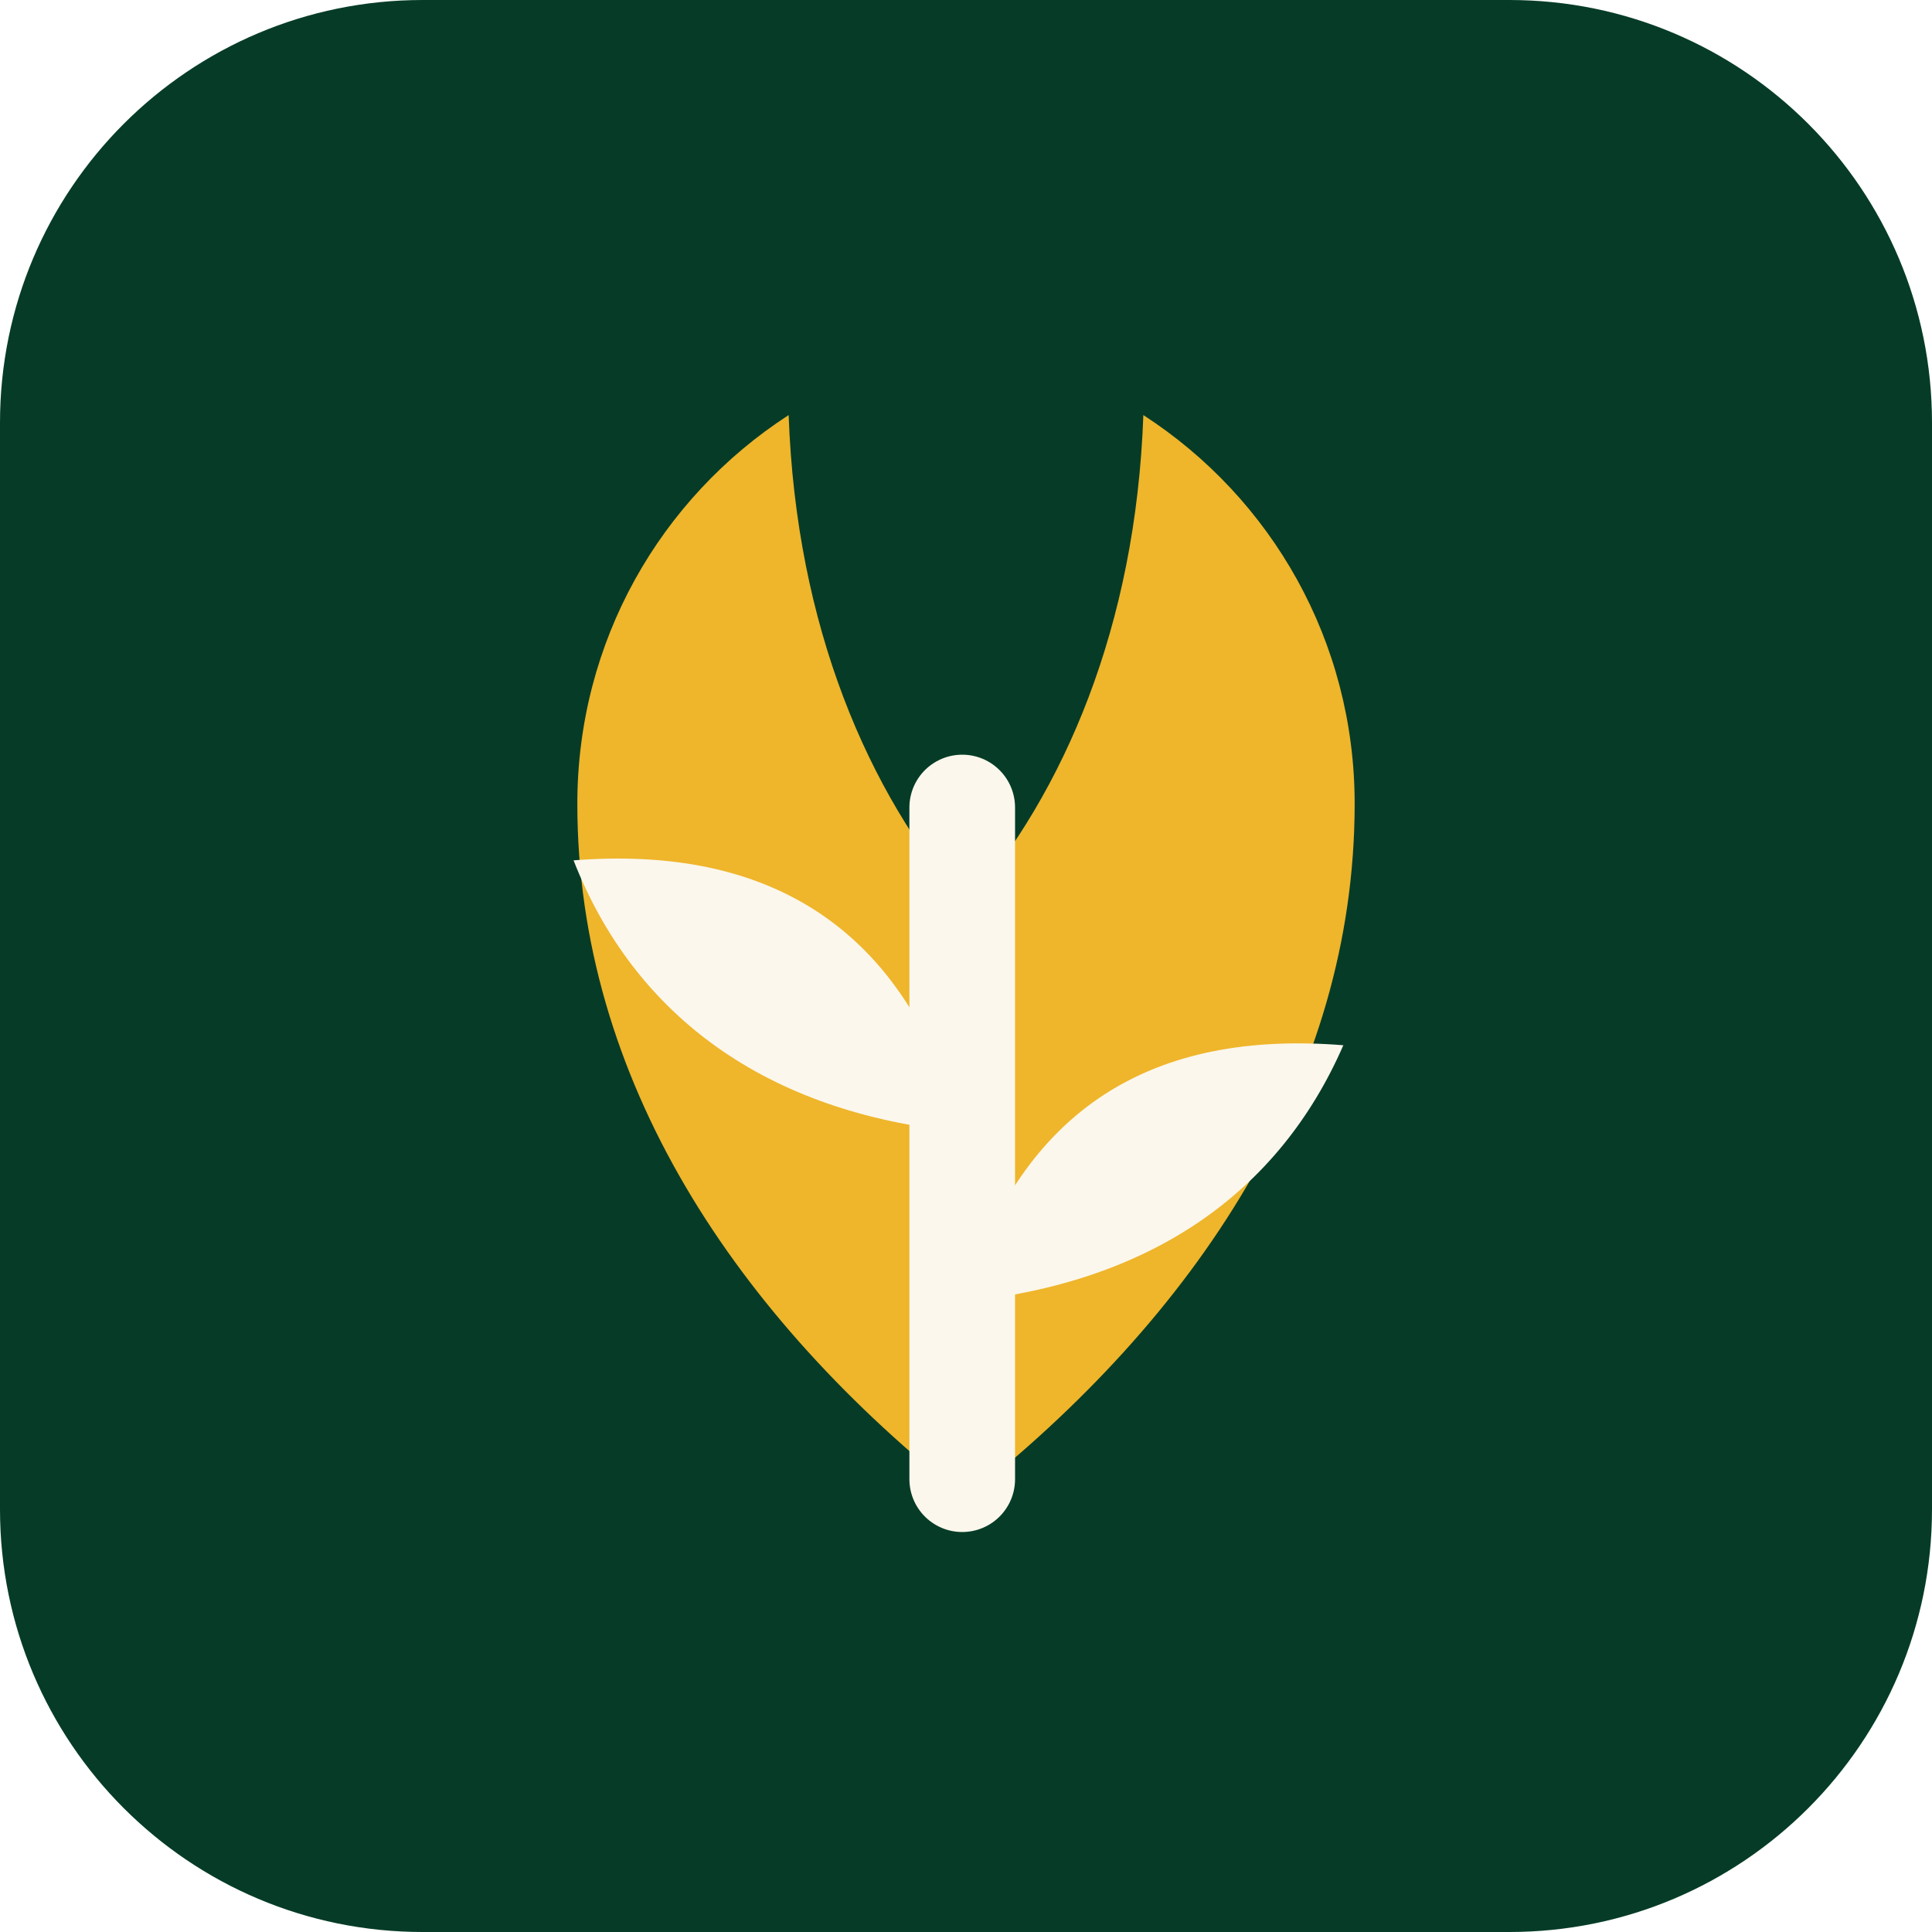
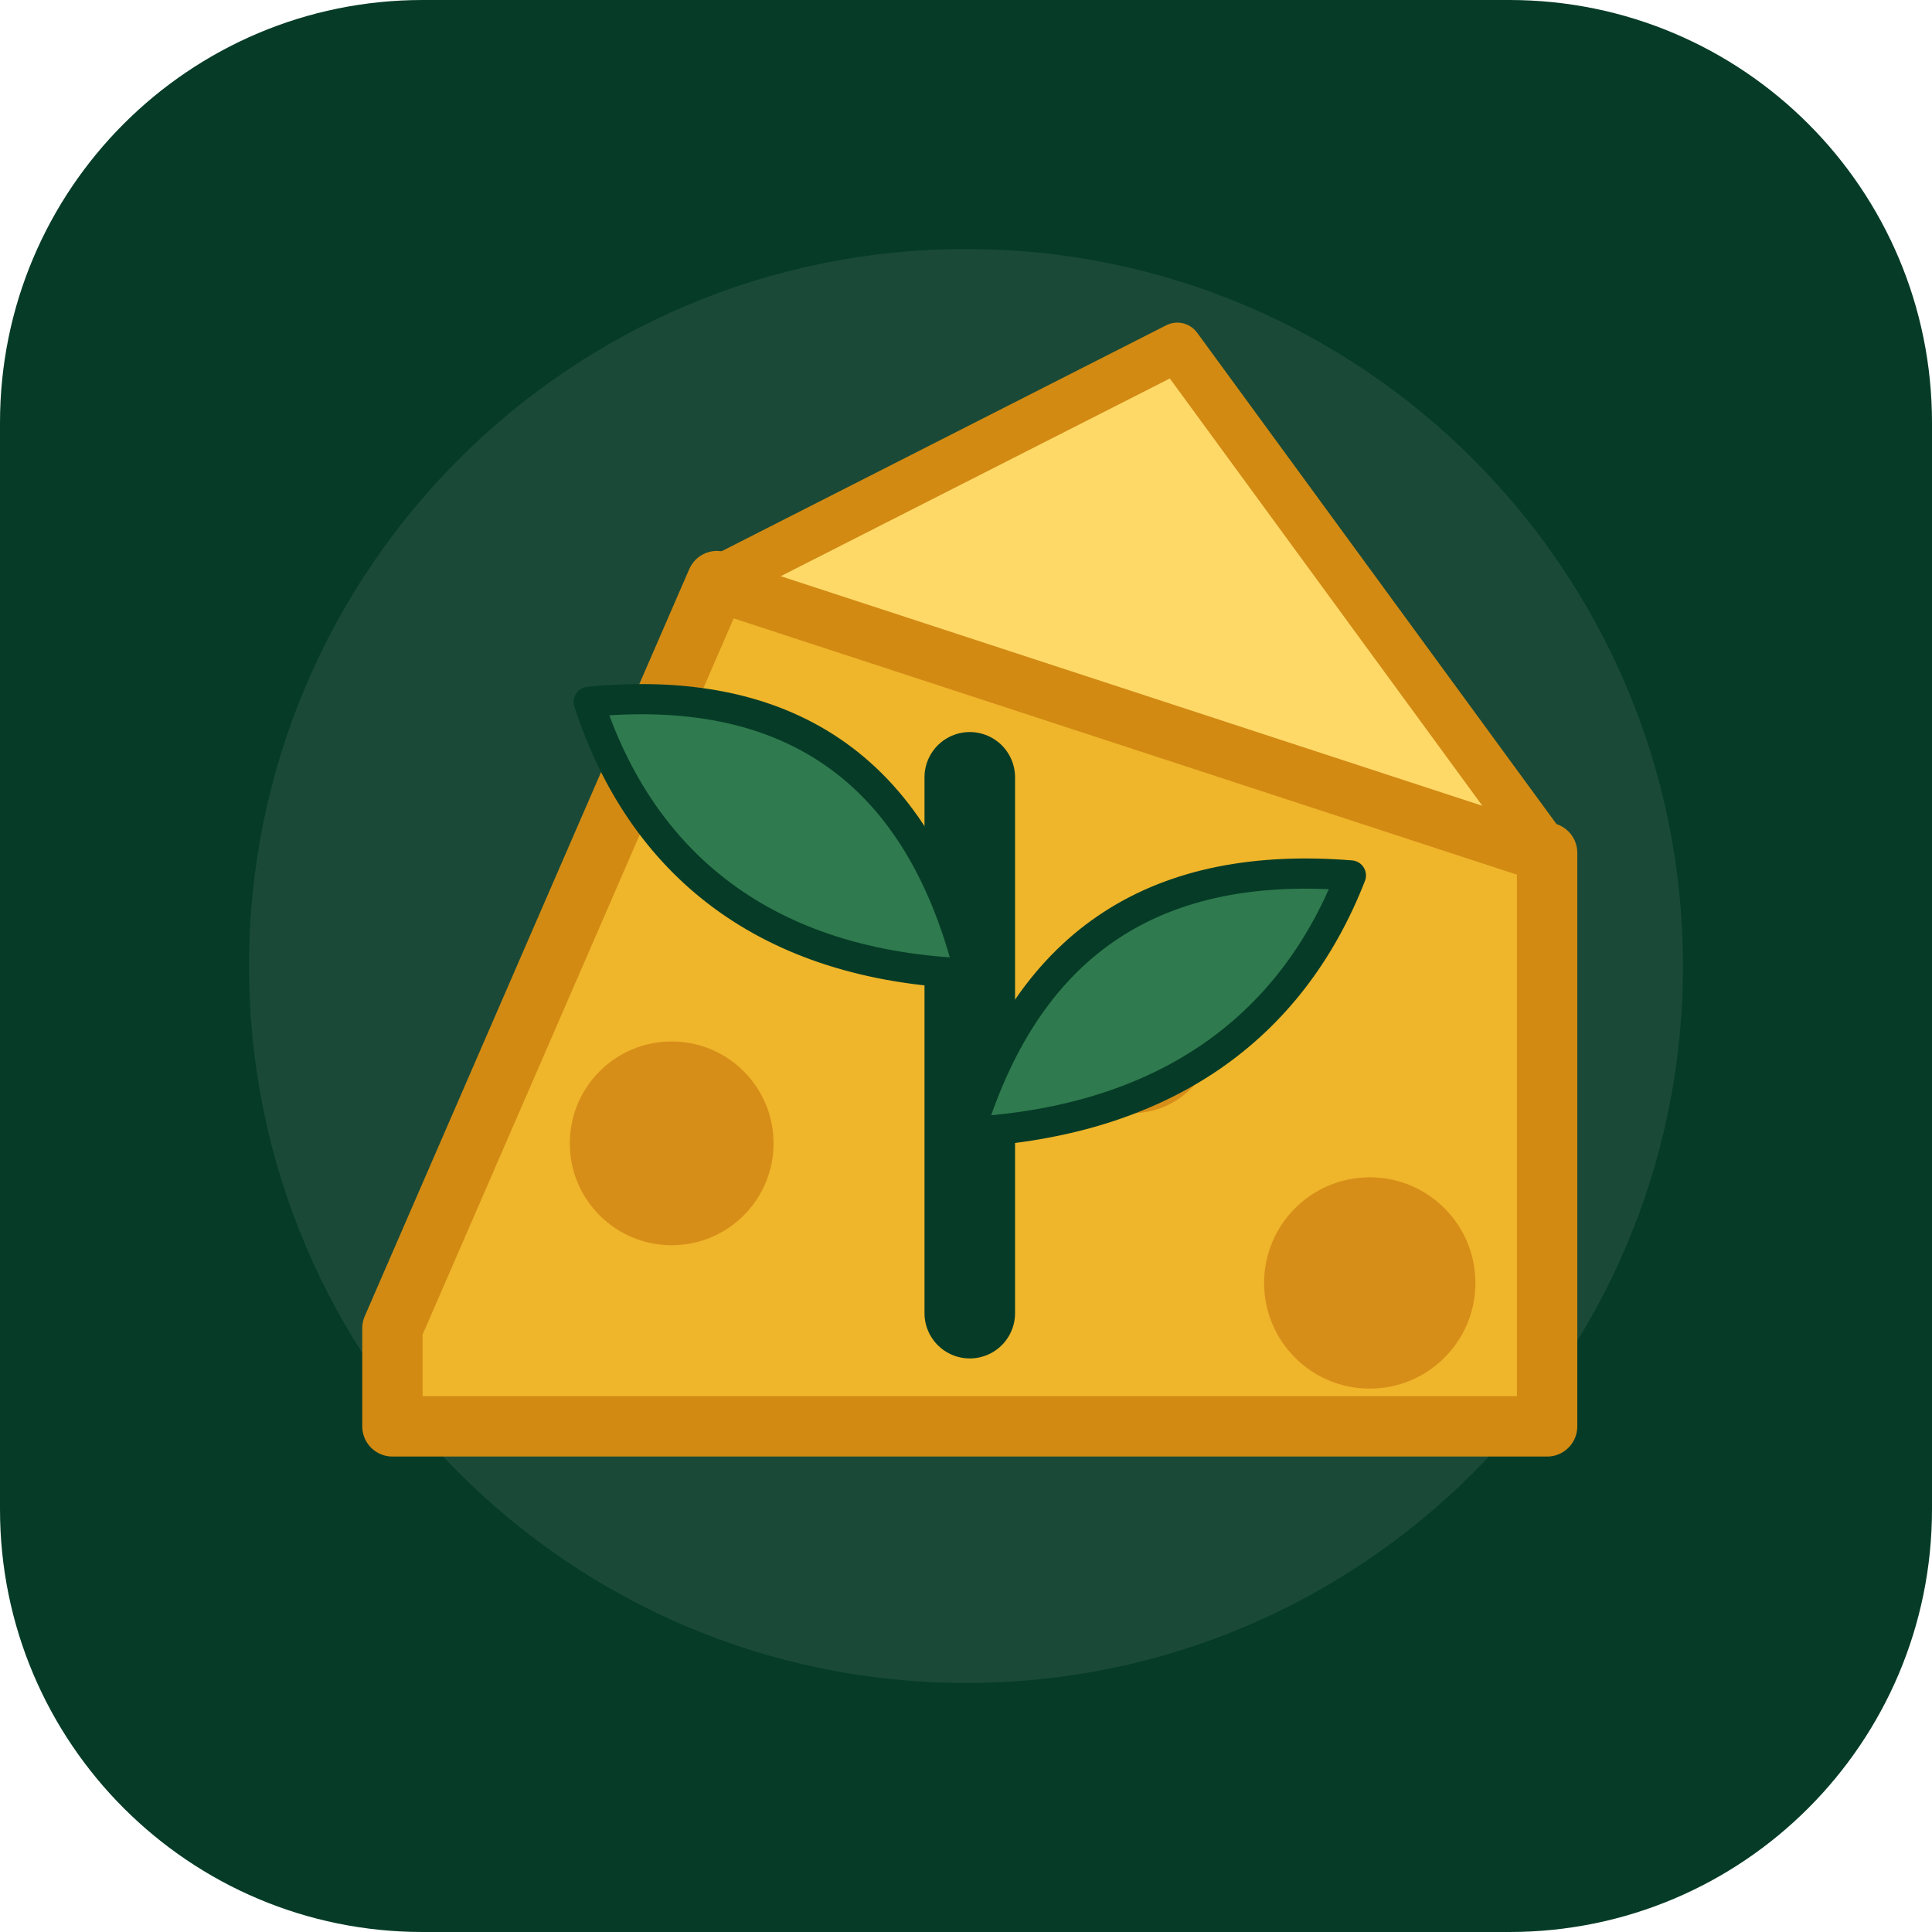
<svg xmlns="http://www.w3.org/2000/svg" viewBox="0 0 512 512">
  <rect width="512" height="512" rx="112" fill="#063c27" />
-   <path d="M256 397c-61-48-103-111-103-184 0-43 22-81 56-103 2 56 21 100 47 130 26-30 45-74 47-130 34 22 56 60 56 103 0 73-42 136-103 184Z" fill="#efb52b" />
-   <path d="M255 392V214" stroke="#fbf7ec" stroke-width="28" stroke-linecap="round" />
-   <path d="M255 300c-52-5-87-31-103-72 51-4 88 17 103 72Zm0 45c50-5 84-29 101-68-50-4-85 16-101 68Z" fill="#fbf7ec" />
+   <circle cx="256" cy="256" r="190" fill="#fbf7ec" opacity=".08" />
+   <path d="M104 352 190 154l220 72v152H104Z" fill="#efb52b" stroke="#d28a13" stroke-width="16" stroke-linejoin="round" />
+   <path d="m190 154 220 72L312 92Z" fill="#ffd968" stroke="#d28a13" stroke-width="13" stroke-linejoin="round" />
+   <circle cx="178" cy="303" r="27" fill="#d78e18" />
+   <circle cx="300" cy="273" r="22" fill="#d78e18" />
+   <circle cx="363" cy="340" r="28" fill="#d78e18" />
+   <path d="M257 348V206" stroke="#063c27" stroke-width="24" stroke-linecap="round" />
+   <path d="M257 258c-54-2-87-29-101-72 51-5 87 16 101 72Zm0 42c51-3 85-27 101-68-50-4-85 16-101 68Z" fill="#2f7a4e" stroke="#063c27" stroke-width="8" stroke-linejoin="round" />
</svg>
